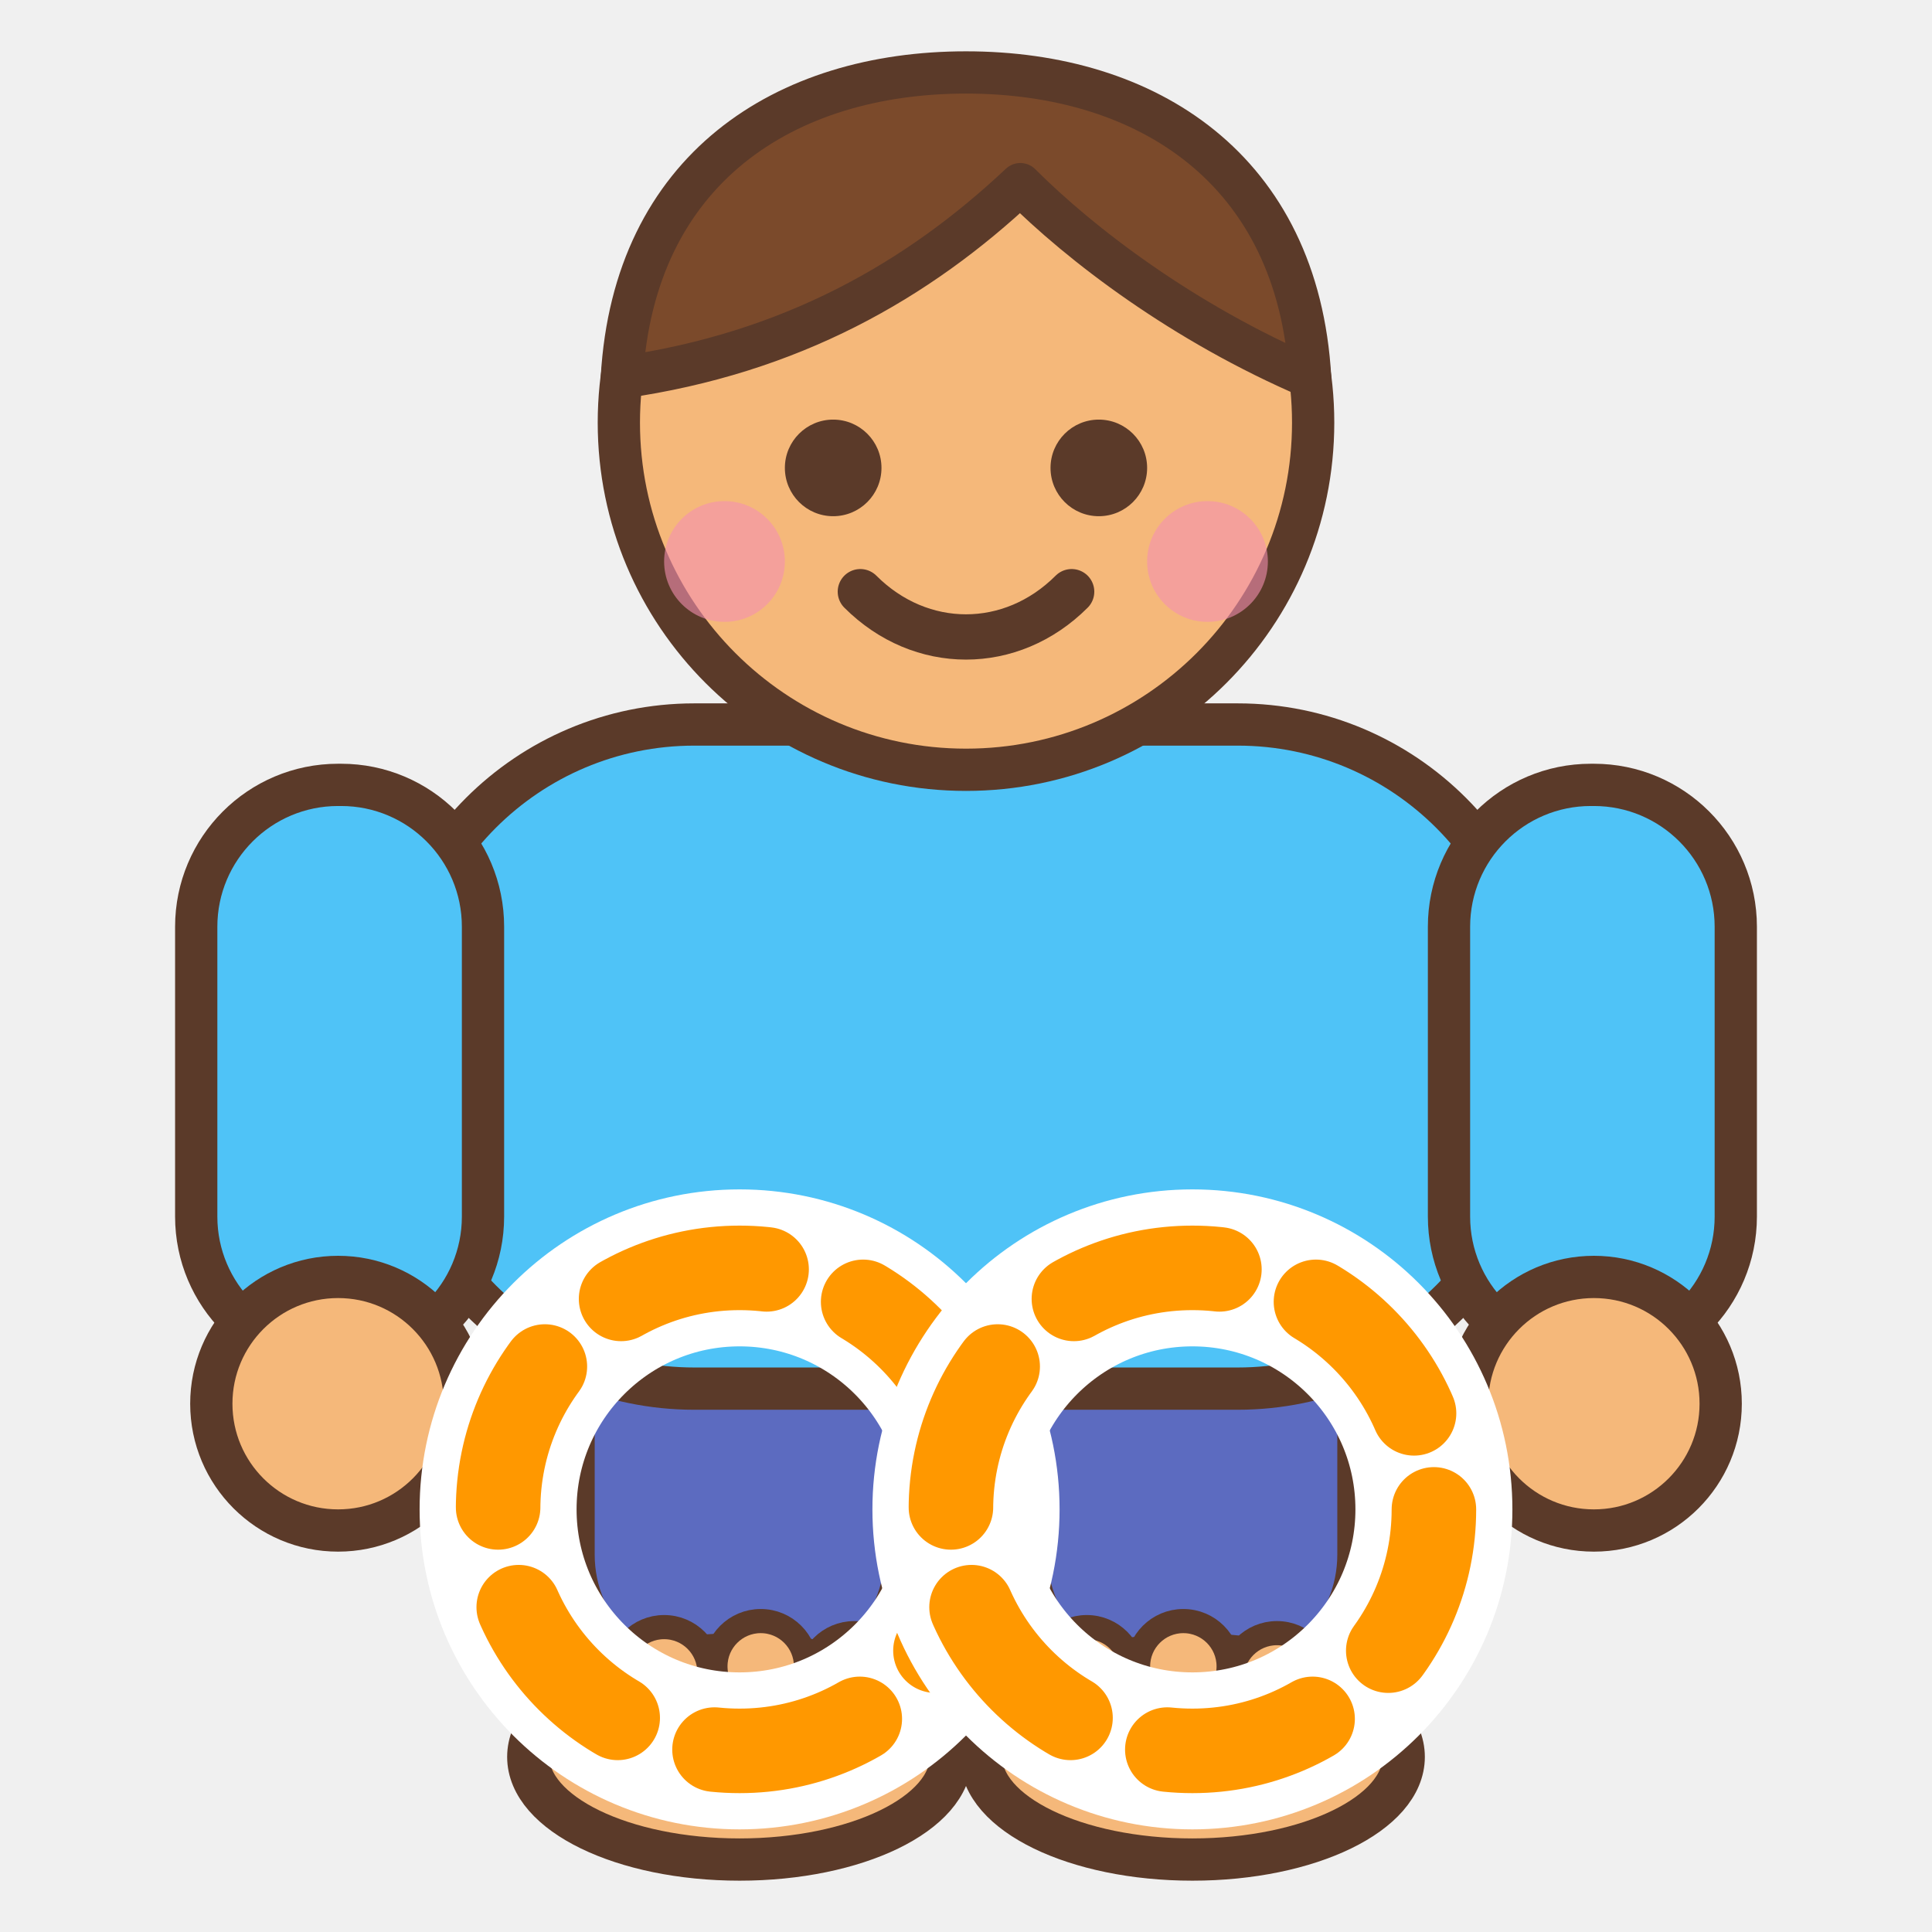
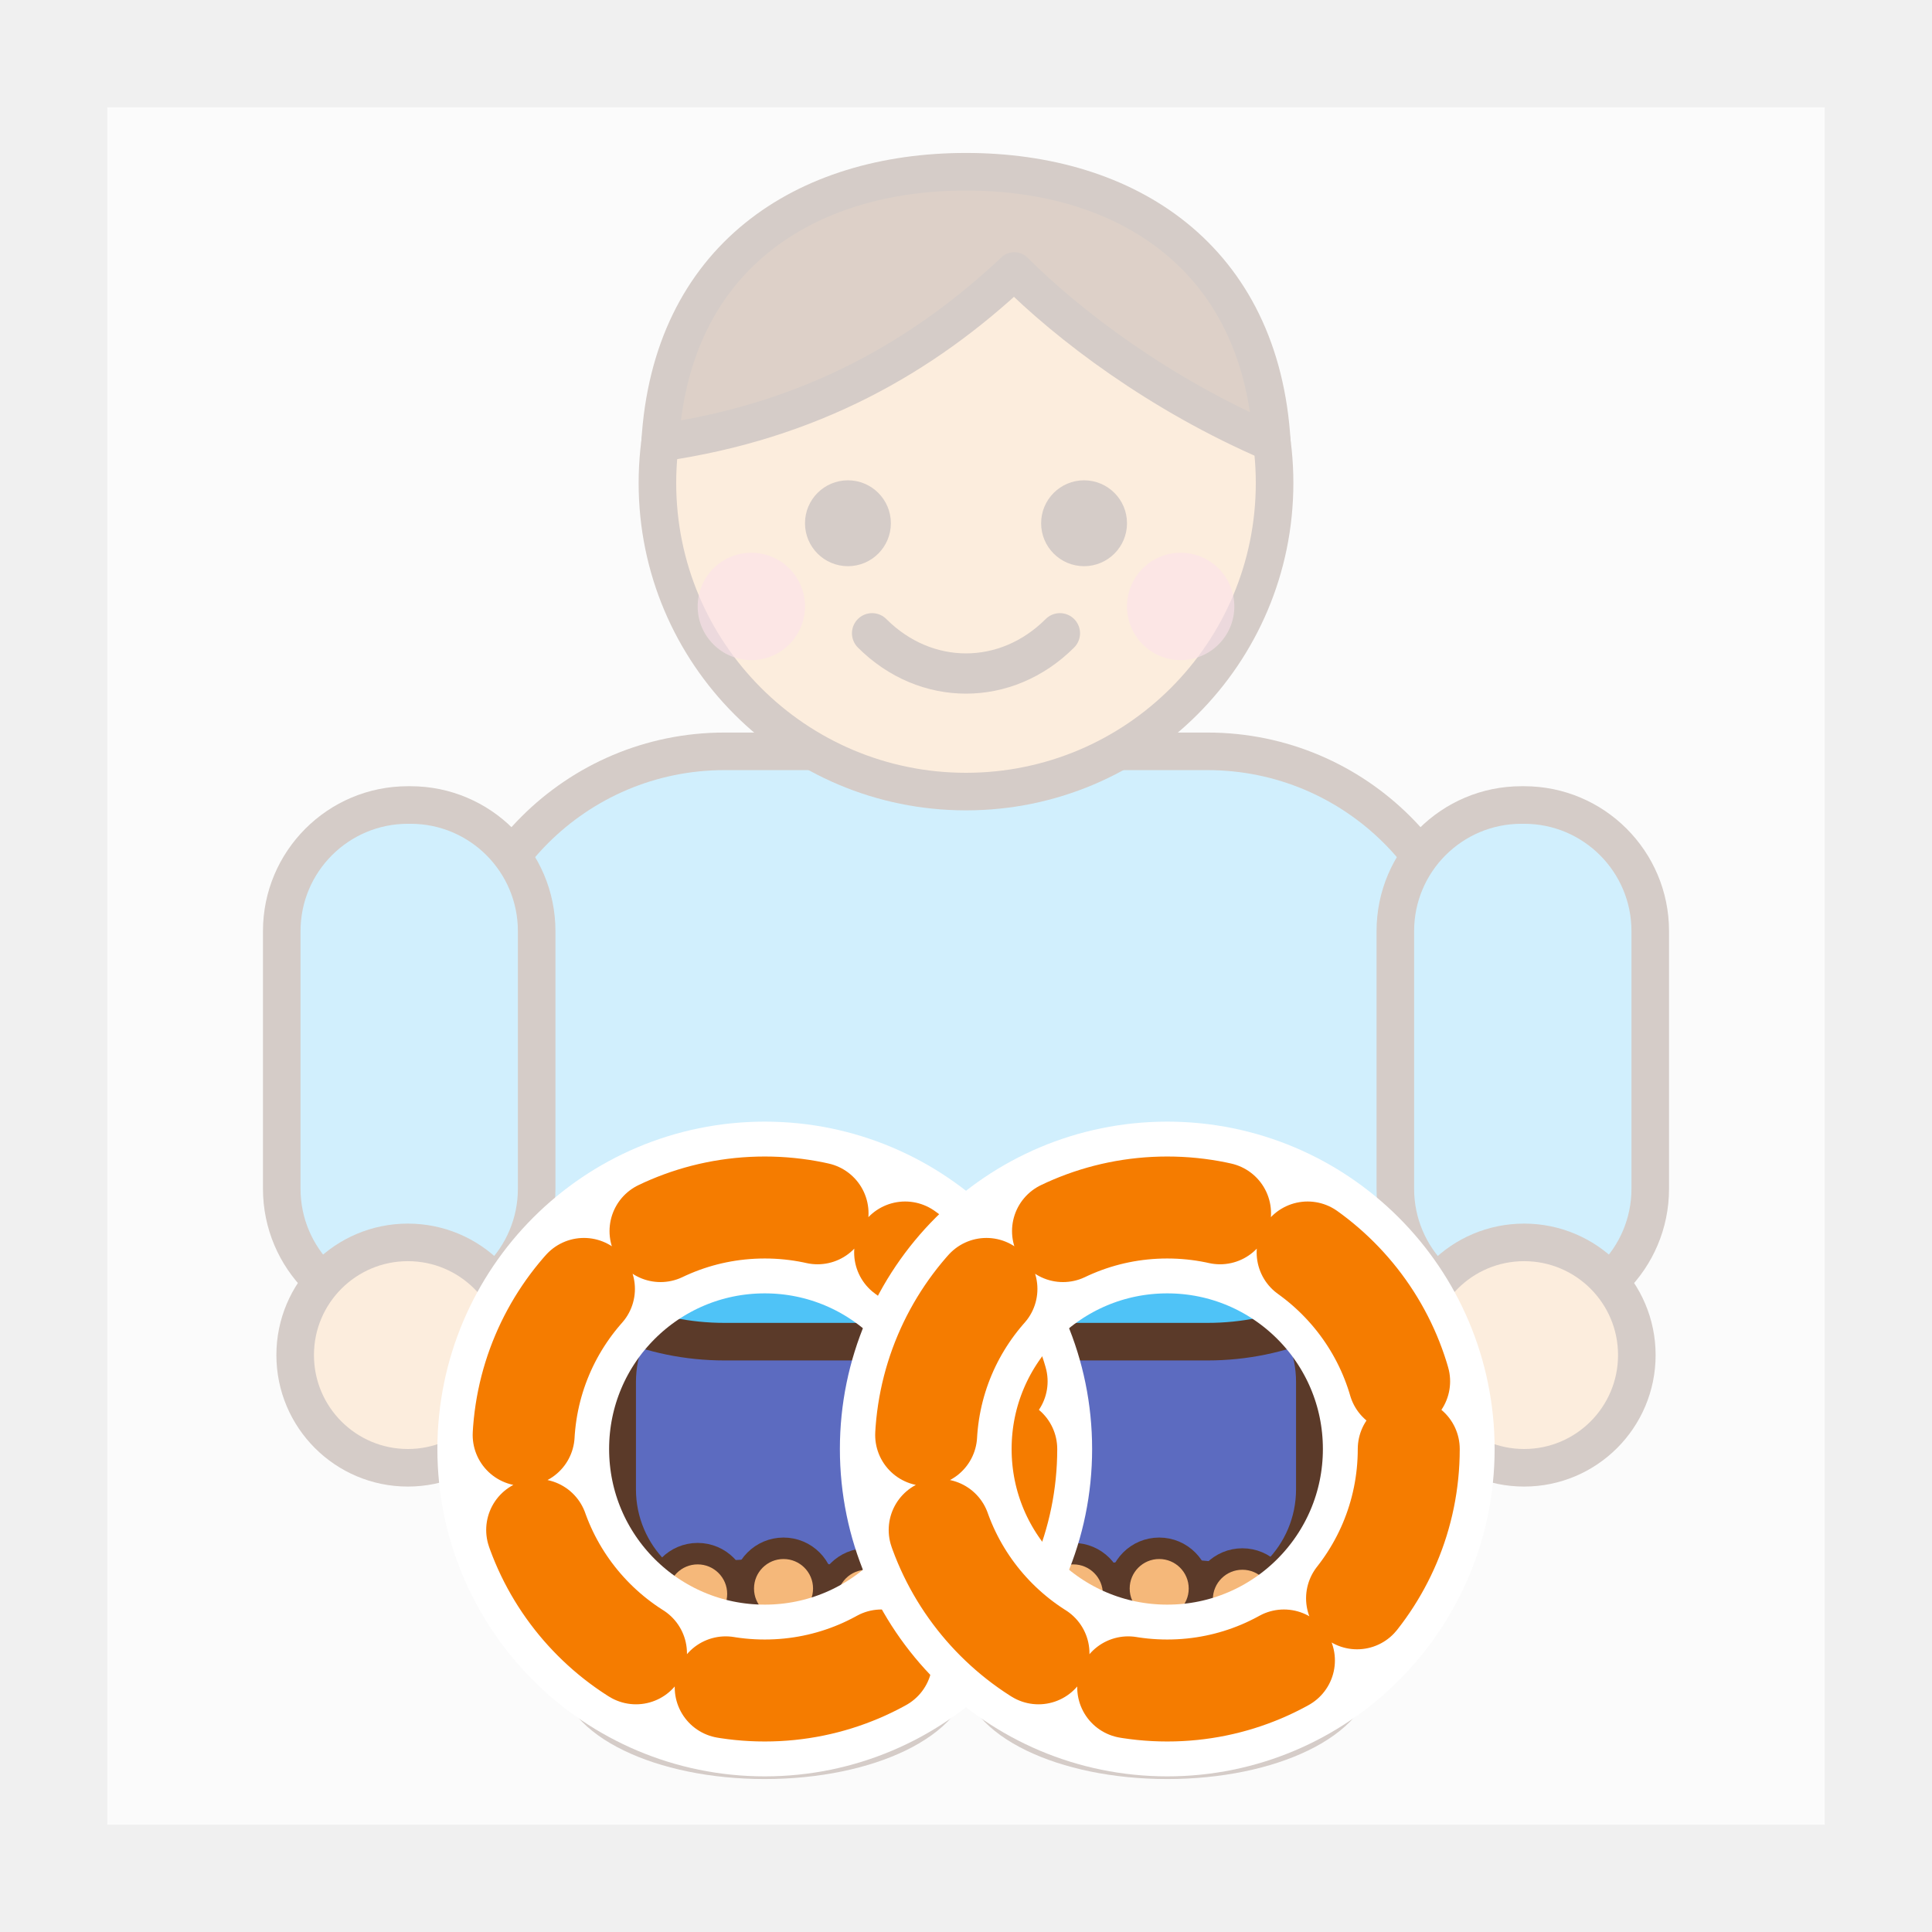
- <svg xmlns="http://www.w3.org/2000/svg" width="64" height="64" viewBox="0 0 64 64" fill="none">
+ <svg xmlns="http://www.w3.org/2000/svg" width="64" height="64" viewBox="-4 -4 72 72" fill="none">
  <rect x="19" y="43" width="11" height="13" rx="4.5" fill="#5C6BC0" stroke="#5B3A29" stroke-width="1.4" />
  <rect x="34" y="43" width="11" height="13" rx="4.5" fill="#5C6BC0" stroke="#5B3A29" stroke-width="1.4" />
  <ellipse cx="24.5" cy="58.2" rx="7" ry="3.4" fill="#F5B87A" stroke="#5B3A29" stroke-width="1.4" />
  <ellipse cx="39.5" cy="58.2" rx="7" ry="3.4" fill="#F5B87A" stroke="#5B3A29" stroke-width="1.4" />
  <g fill="#F5B87A" stroke="#5B3A29" stroke-width=".8">
    <circle cx="19" cy="56.4" r="1.5" />
    <circle cx="22" cy="55.4" r="1.5" />
    <circle cx="25.2" cy="55.2" r="1.5" />
    <circle cx="28.3" cy="55.6" r="1.5" />
    <circle cx="31" cy="56.6" r="1.4" />
    <circle cx="33" cy="56.4" r="1.4" />
    <circle cx="36" cy="55.4" r="1.5" />
    <circle cx="39.2" cy="55.2" r="1.5" />
    <circle cx="42.3" cy="55.6" r="1.5" />
    <circle cx="45" cy="56.6" r="1.4" />
  </g>
  <rect x="13" y="24" width="38" height="22" rx="10" fill="#4FC3F7" stroke="#5B3A29" stroke-width="1.4" />
  <rect x="6.5" y="26" width="9.5" height="19" rx="4.7" fill="#4FC3F7" stroke="#5B3A29" stroke-width="1.4" />
  <rect x="48" y="26" width="9.5" height="19" rx="4.7" fill="#4FC3F7" stroke="#5B3A29" stroke-width="1.4" />
  <circle cx="11.2" cy="46.5" r="4.2" fill="#F5B87A" stroke="#5B3A29" stroke-width="1.4" />
  <circle cx="52.8" cy="46.5" r="4.2" fill="#F5B87A" stroke="#5B3A29" stroke-width="1.4" />
  <circle cx="32" cy="14" r="11.5" fill="#F5B87A" stroke="#5B3A29" stroke-width="1.4" />
  <path d="M20.6 12.5C21 5.6 26 2.4 32 2.4s11 3.2 11.4 10.1c-4.2-1.8-7.6-4.4-9.6-6.4-3.4 3.2-7.6 5.6-13.2 6.4Z" fill="#7B4A2B" stroke="#5B3A29" stroke-width="1.4" stroke-linejoin="round" />
  <circle cx="27.6" cy="15.5" r="1.6" fill="#5B3A29" />
  <circle cx="36.4" cy="15.5" r="1.6" fill="#5B3A29" />
  <path d="M28.5 19.6c2 2 5 2 7 0" stroke="#5B3A29" stroke-width="1.5" stroke-linecap="round" />
  <circle cx="24" cy="18.6" r="2" fill="#F48FB1" opacity=".6" />
  <circle cx="40" cy="18.6" r="2" fill="#F48FB1" opacity=".6" />
-   <circle cx="24.5" cy="50" r="8" stroke="#FFFFFF" stroke-width="5.2" />
-   <circle cx="24.5" cy="50" r="8" stroke="#FF9800" stroke-width="2.8" stroke-dasharray="5 3.4" stroke-linecap="round" />
-   <circle cx="39.5" cy="50" r="8" stroke="#FFFFFF" stroke-width="5.2" />
-   <circle cx="39.5" cy="50" r="8" stroke="#FF9800" stroke-width="2.8" stroke-dasharray="5 3.4" stroke-linecap="round" />
+   <defs>
+     <mask id="fade">
+       <rect width="64" height="64" fill="white" />
+       <circle cx="24.5" cy="50" r="9" fill="black" />
+       <circle cx="39.5" cy="50" r="9" fill="black" />
+     </mask>
+   </defs>
+   <rect x="-4" y="-4" width="72" height="72" fill="#FFFFFF" opacity=".74" mask="url(#fade)" />
+   <circle cx="24.5" cy="50" r="9" stroke="#FFFFFF" stroke-width="6.4" />
+   <circle cx="24.5" cy="50" r="9" stroke="#F57C00" stroke-width="3.8" stroke-dasharray="6 3.6" stroke-linecap="round" />
+   <circle cx="39.5" cy="50" r="9" stroke="#FFFFFF" stroke-width="6.4" />
+   <circle cx="39.5" cy="50" r="9" stroke="#F57C00" stroke-width="3.8" stroke-dasharray="6 3.6" stroke-linecap="round" />
</svg>
